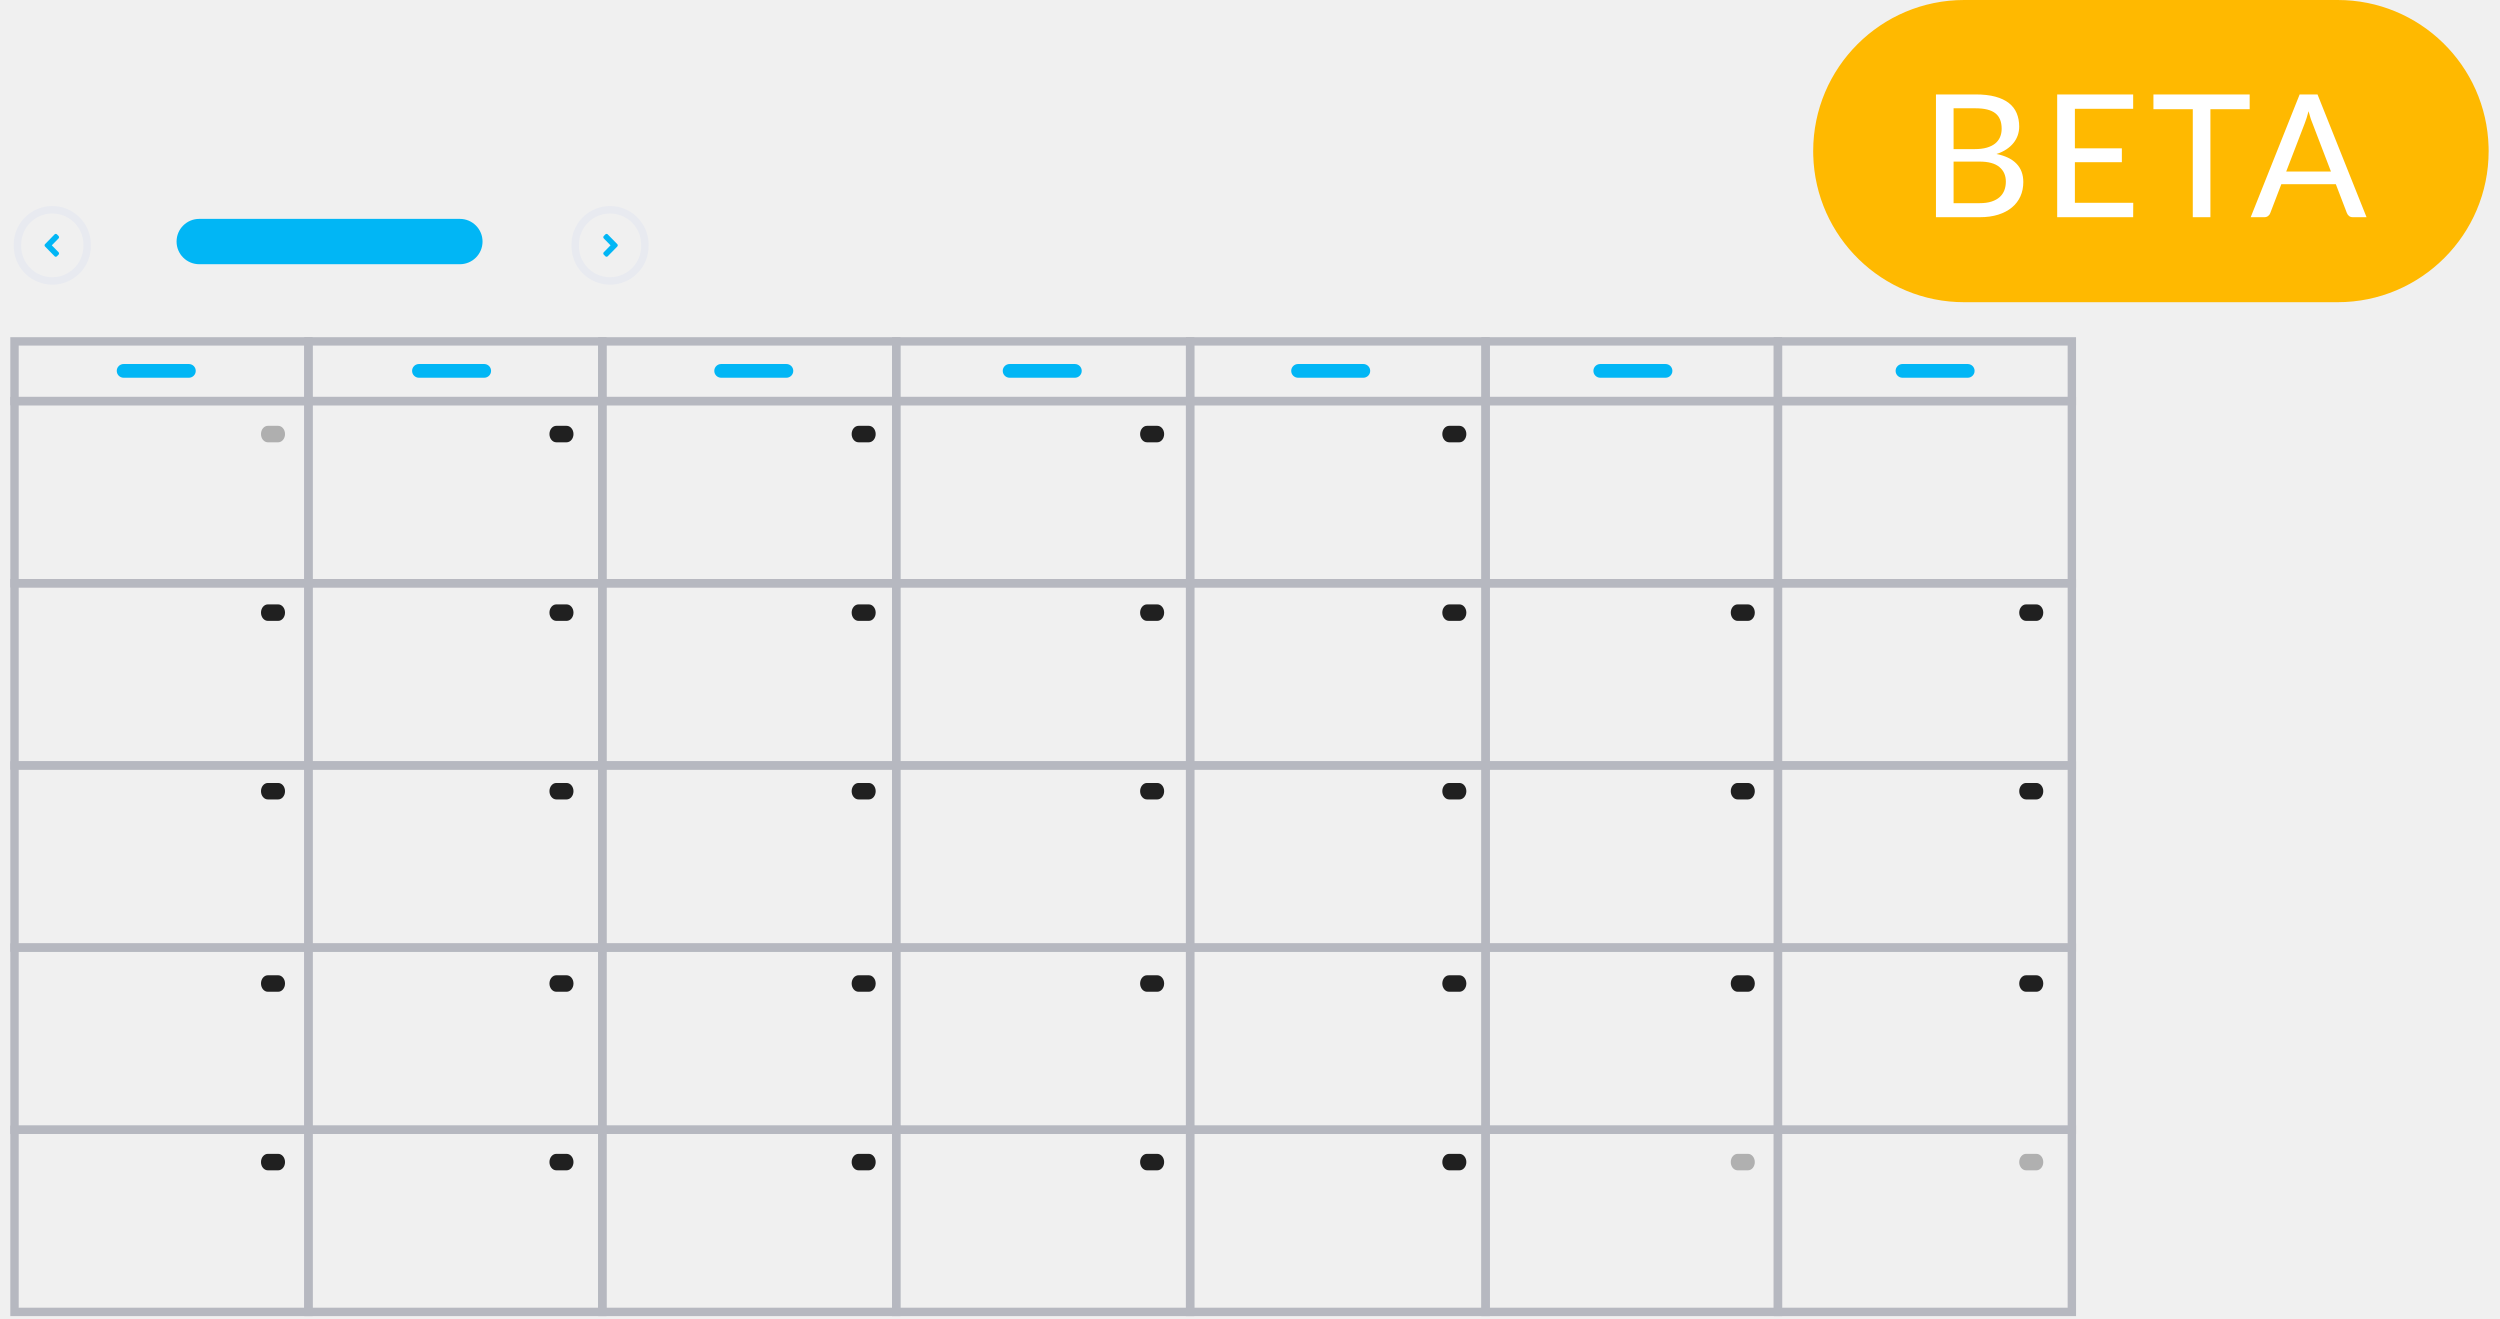
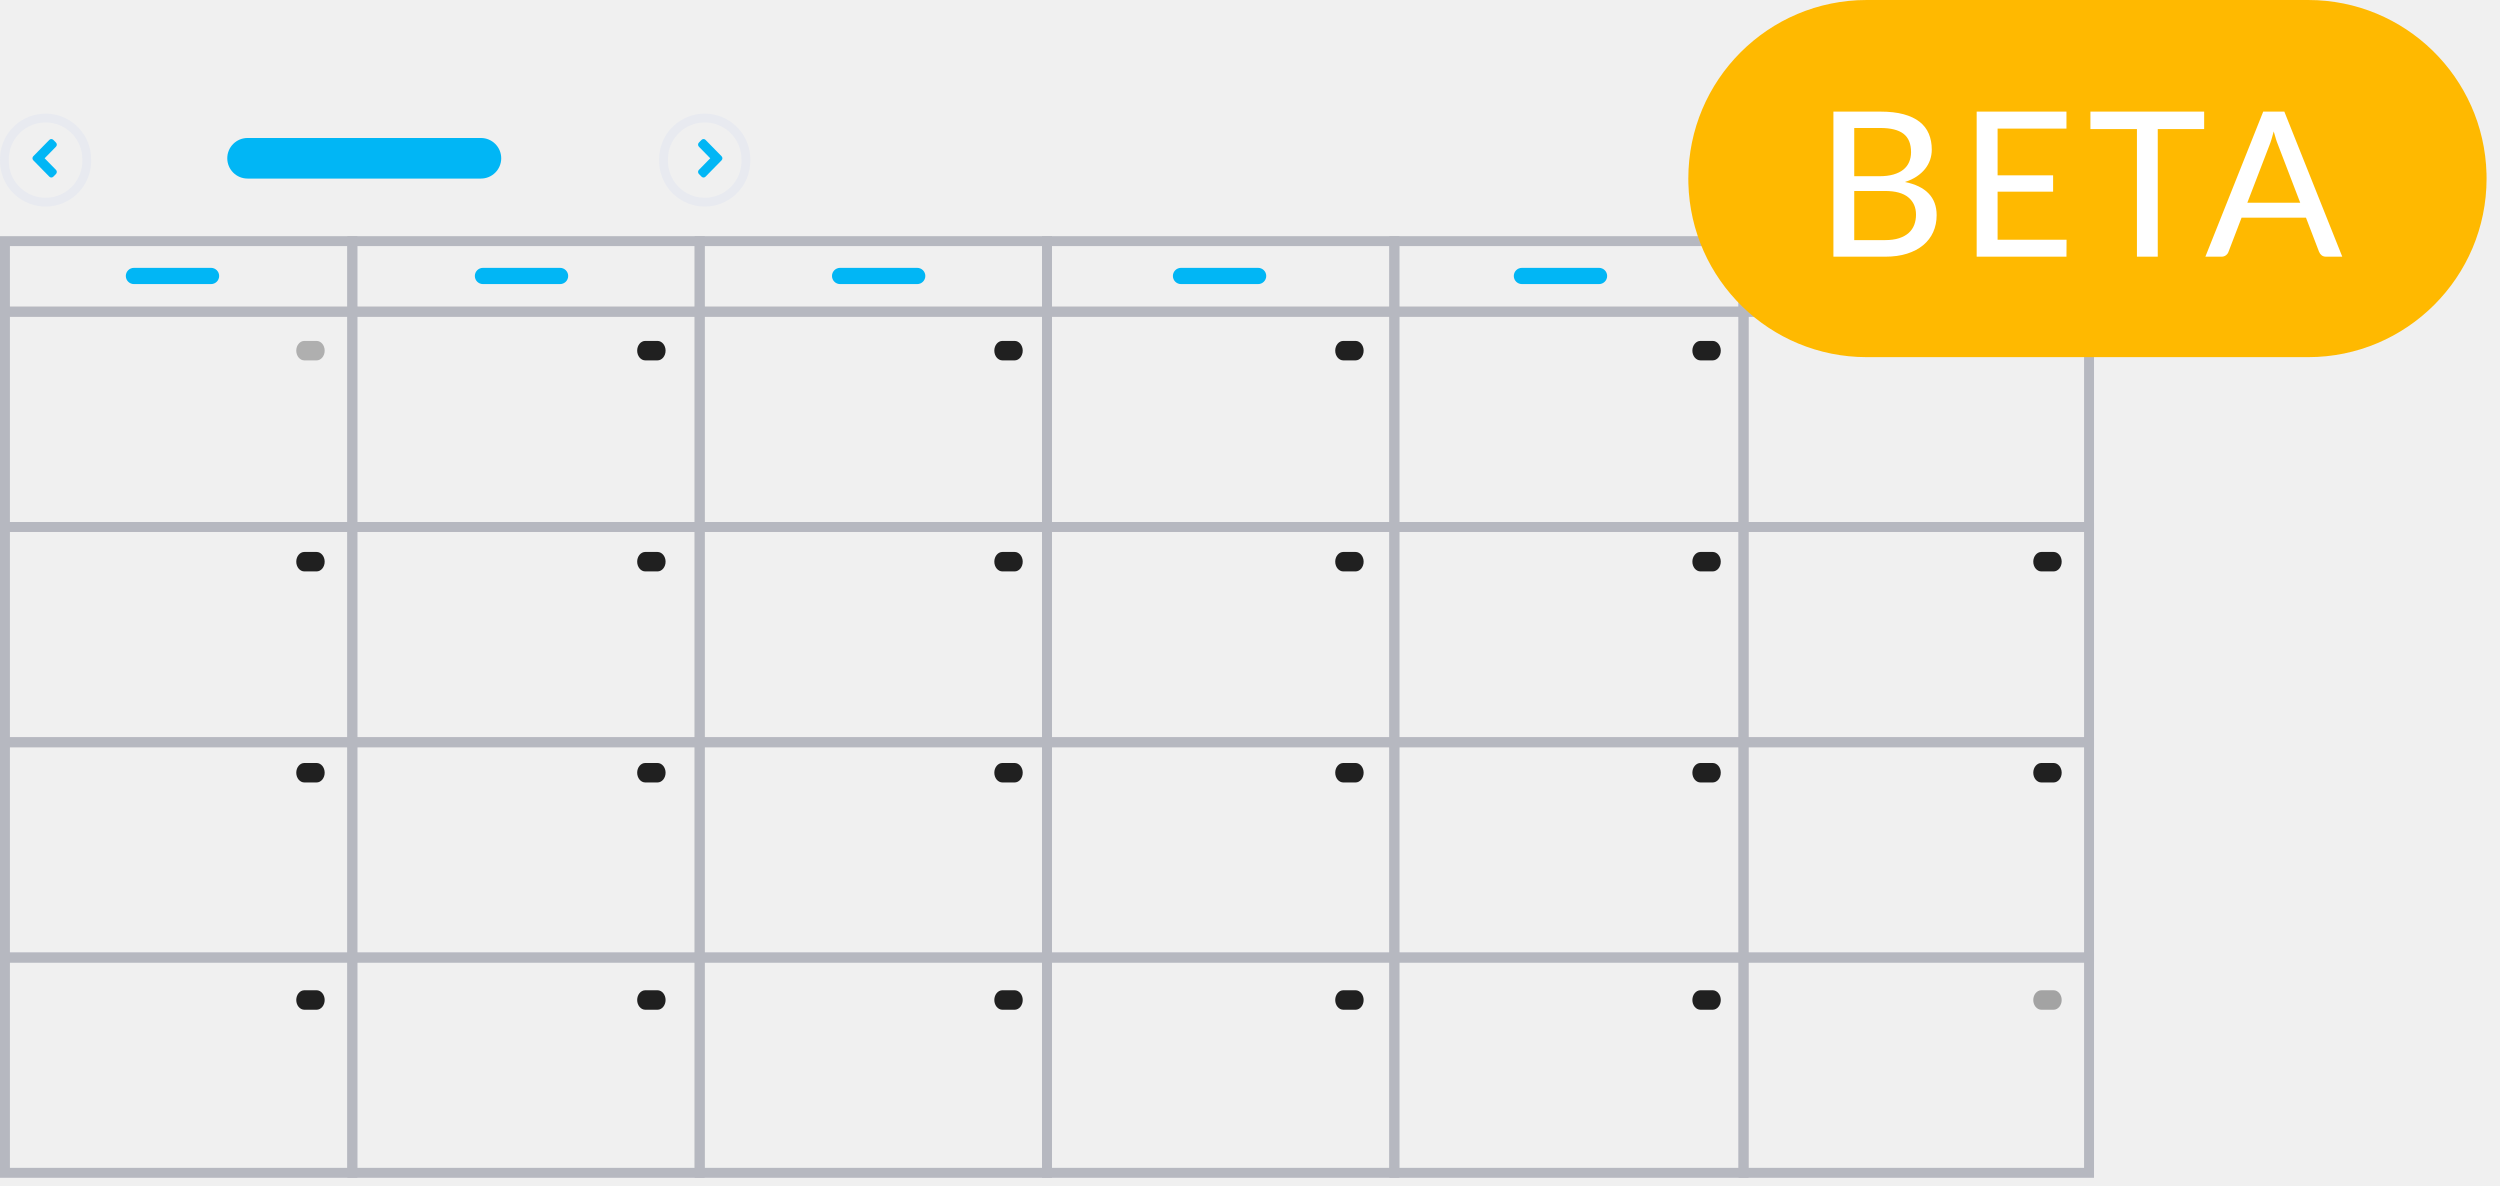
- <svg xmlns="http://www.w3.org/2000/svg" width="182px" height="96px" viewBox="0 0 182 96" version="1.1">
+ <svg xmlns="http://www.w3.org/2000/svg" width="154px" height="73px" viewBox="0 0 154 73" version="1.1">
  <g id="pages" stroke="none" stroke-width="1" fill="none" fill-rule="evenodd">
-     <g id="MonthlyCalendar" transform="translate(0.75, 0)" fill-rule="nonzero">
-       <g id="Group-180" transform="translate(0.25, 15)">
-         <path d="M13.504,4.235 C12.593,4.235 11.854,3.497 11.854,2.585 C11.854,1.674 12.593,0.935 13.504,0.935 L32.479,0.935 C33.39,0.935 34.129,1.674 34.129,2.585 C34.129,3.497 33.39,4.235 32.479,4.235 L13.504,4.235 Z" id="Line-12" fill="#01B6F5" />
+     <g id="MonthlyCalendar" fill-rule="nonzero">
+       <g id="Group-180" transform="translate(0, 7)">
+         <path d="M15.25,4 C14.56,4 14,3.44 14,2.75 C14,2.06 14.56,1.5 15.25,1.5 L29.625,1.5 C30.315,1.5 30.875,2.06 30.875,2.75 C30.875,3.44 30.315,4 29.625,4 L15.25,4 Z" id="Line-12" fill="#01B6F5" />
        <path d="M43.356,0.001 L43.411,6.82121026e-13 C44.887,6.82121026e-13 46.097,1.141 46.209,2.588 L46.218,2.807 L46.218,2.917 C46.218,4.37 45.113,5.568 43.692,5.71 L43.465,5.724 L43.411,5.724 C41.934,5.724 40.724,4.584 40.612,3.136 L40.603,2.917 L40.603,2.807 C40.603,1.354 41.708,0.156 43.129,0.014 L43.356,0.001 Z M43.675,0.557 L43.411,0.541 L43.365,0.543 C42.222,0.565 41.288,1.433 41.16,2.545 L41.146,2.807 L41.146,2.917 C41.146,4.077 42.019,5.036 43.145,5.167 L43.407,5.182 L43.456,5.182 C44.599,5.159 45.533,4.291 45.661,3.18 L45.675,2.97 L45.675,2.807 C45.675,1.647 44.802,0.688 43.675,0.557 Z" id="button" fill="#E8EAF0" />
-         <path d="M43.358,3.35 L42.65,2.656 C42.601,2.609 42.601,2.531 42.65,2.484 L42.768,2.368 C42.817,2.32 42.896,2.32 42.944,2.368 L43.446,2.86 L43.948,2.368 C43.997,2.32 44.076,2.32 44.125,2.368 L44.242,2.484 C44.291,2.532 44.291,2.609 44.242,2.656 L43.534,3.35 C43.486,3.398 43.407,3.398 43.358,3.35 L43.358,3.35 Z" id="Shape-Copy" fill="#01B6F5" transform="translate(43.44622, 2.859227) rotate(-90) translate(-43.44622, -2.859227) " />
+         <path d="M43.625,3.449 L42.617,2.461 C42.547,2.393 42.547,2.283 42.617,2.215 L42.784,2.051 C42.854,1.983 42.966,1.983 43.035,2.051 L43.75,2.751 L44.465,2.051 C44.534,1.983 44.647,1.983 44.716,2.051 L44.883,2.215 C44.953,2.284 44.953,2.394 44.883,2.461 L43.875,3.449 C43.807,3.517 43.694,3.517 43.625,3.449 L43.625,3.449 Z" id="Shape-Copy" fill="#01B6F5" transform="translate(43.75, 2.75) rotate(-90) translate(-43.75, -2.75) " />
        <path d="M2.752,0.001 L2.807,6.82121026e-13 C4.283,6.82121026e-13 5.494,1.141 5.606,2.588 L5.614,2.807 L5.614,2.917 C5.614,4.37 4.51,5.568 3.089,5.71 L2.862,5.724 L2.807,5.724 C1.331,5.724 0.12,4.584 0.008,3.136 L8.52651283e-14,2.917 L8.52651283e-14,2.807 C8.52651283e-14,1.354 1.105,0.156 2.526,0.014 L2.752,0.001 Z M3.072,0.557 L2.809,0.541 L2.761,0.543 C1.619,0.565 0.685,1.433 0.557,2.545 L0.542,2.807 L0.542,2.917 C0.542,4.077 1.416,5.036 2.541,5.167 L2.804,5.182 L2.853,5.182 C3.995,5.159 4.93,4.291 5.057,3.18 L5.071,2.97 L5.072,2.807 C5.072,1.647 4.198,0.688 3.072,0.557 Z" id="button" fill="#E8EAF0" transform="translate(2.807077, 2.862091) scale(-1, 1) translate(-2.807077, -2.862091) " />
-         <path d="M2.683,3.35 L1.975,2.656 C1.926,2.609 1.926,2.531 1.975,2.484 L2.093,2.368 C2.142,2.32 2.221,2.32 2.269,2.368 L2.771,2.86 L3.273,2.368 C3.322,2.32 3.401,2.32 3.45,2.368 L3.568,2.484 C3.617,2.532 3.617,2.609 3.568,2.656 L2.859,3.35 C2.811,3.398 2.732,3.398 2.683,3.35 L2.683,3.35 Z" id="Shape-Copy" fill="#01B6F5" transform="translate(2.771374, 2.859227) scale(-1, 1) rotate(-90) translate(-2.771374, -2.859227) " />
+         <path d="M2.625,3.449 L1.617,2.461 C1.547,2.393 1.547,2.283 1.617,2.215 L1.784,2.051 C1.854,1.983 1.966,1.983 2.035,2.051 L2.75,2.751 L3.465,2.051 C3.534,1.983 3.647,1.983 3.716,2.051 L3.883,2.215 C3.953,2.284 3.953,2.394 3.883,2.461 L2.875,3.449 C2.807,3.517 2.694,3.517 2.625,3.449 L2.625,3.449 Z" id="Shape-Copy" fill="#01B6F5" transform="translate(2.75, 2.75) scale(-1, 1) rotate(-90) translate(-2.75, -2.75) " />
      </g>
-       <path d="M8.25,27.5 C7.974,27.5 7.75,27.276 7.75,27 C7.75,26.724 7.974,26.5 8.25,26.5 L13,26.5 C13.276,26.5 13.5,26.724 13.5,27 C13.5,27.276 13.276,27.5 13,27.5 L8.25,27.5 Z" id="Line-12" fill="#01B6F5" />
-       <path d="M18.75,32.2 C18.474,32.2 18.25,31.931 18.25,31.6 C18.25,31.269 18.474,31 18.75,31 L19.5,31 C19.776,31 20,31.269 20,31.6 C20,31.931 19.776,32.2 19.5,32.2 L18.75,32.2 Z" id="Path" fill-opacity="0.31" fill="#202020" />
-       <path d="M39.75,32.2 C39.474,32.2 39.25,31.931 39.25,31.6 C39.25,31.269 39.474,31 39.75,31 L40.5,31 C40.776,31 41,31.269 41,31.6 C41,31.931 40.776,32.2 40.5,32.2 L39.75,32.2 Z" id="Path-Copy-20" fill="#202020" />
-       <path d="M61.75,32.2 C61.474,32.2 61.25,31.931 61.25,31.6 C61.25,31.269 61.474,31 61.75,31 L62.5,31 C62.776,31 63,31.269 63,31.6 C63,31.931 62.776,32.2 62.5,32.2 L61.75,32.2 Z" id="Path-Copy-21" fill="#202020" />
-       <path d="M82.75,32.2 C82.474,32.2 82.25,31.931 82.25,31.6 C82.25,31.269 82.474,31 82.75,31 L83.5,31 C83.776,31 84,31.269 84,31.6 C84,31.931 83.776,32.2 83.5,32.2 L82.75,32.2 Z" id="Path-Copy-22" fill="#202020" />
-       <path d="M104.75,32.2 C104.474,32.2 104.25,31.931 104.25,31.6 C104.25,31.269 104.474,31 104.75,31 L105.5,31 C105.776,31 106,31.269 106,31.6 C106,31.931 105.776,32.2 105.5,32.2 L104.75,32.2 Z" id="Path-Copy-23" fill="#202020" />
-       <path d="M18.75,45.2 C18.474,45.2 18.25,44.931 18.25,44.6 C18.25,44.269 18.474,44 18.75,44 L19.5,44 C19.776,44 20,44.269 20,44.6 C20,44.931 19.776,45.2 19.5,45.2 L18.75,45.2 Z" id="Path" fill="#202020" />
-       <path d="M39.75,45.2 C39.474,45.2 39.25,44.931 39.25,44.6 C39.25,44.269 39.474,44 39.75,44 L40.5,44 C40.776,44 41,44.269 41,44.6 C41,44.931 40.776,45.2 40.5,45.2 L39.75,45.2 Z" id="Path-Copy-20" fill="#202020" />
-       <path d="M61.75,45.2 C61.474,45.2 61.25,44.931 61.25,44.6 C61.25,44.269 61.474,44 61.75,44 L62.5,44 C62.776,44 63,44.269 63,44.6 C63,44.931 62.776,45.2 62.5,45.2 L61.75,45.2 Z" id="Path-Copy-21" fill="#202020" />
-       <path d="M82.75,45.2 C82.474,45.2 82.25,44.931 82.25,44.6 C82.25,44.269 82.474,44 82.75,44 L83.5,44 C83.776,44 84,44.269 84,44.6 C84,44.931 83.776,45.2 83.5,45.2 L82.75,45.2 Z" id="Path-Copy-22" fill="#202020" />
-       <path d="M104.75,45.2 C104.474,45.2 104.25,44.931 104.25,44.6 C104.25,44.269 104.474,44 104.75,44 L105.5,44 C105.776,44 106,44.269 106,44.6 C106,44.931 105.776,45.2 105.5,45.2 L104.75,45.2 Z" id="Path-Copy-23" fill="#202020" />
-       <g id="Group-183" transform="translate(125.25, 44)" fill="#202020">
+       <path d="M8.25,17.5 C7.974,17.5 7.75,17.276 7.75,17 C7.75,16.724 7.974,16.5 8.25,16.5 L13,16.5 C13.276,16.5 13.5,16.724 13.5,17 C13.5,17.276 13.276,17.5 13,17.5 L8.25,17.5 Z" id="Line-12" fill="#01B6F5" />
+       <path d="M18.75,22.2 C18.474,22.2 18.25,21.931 18.25,21.6 C18.25,21.269 18.474,21 18.75,21 L19.5,21 C19.776,21 20,21.269 20,21.6 C20,21.931 19.776,22.2 19.5,22.2 L18.75,22.2 Z" id="Path" fill-opacity="0.31" fill="#202020" />
+       <path d="M39.75,22.2 C39.474,22.2 39.25,21.931 39.25,21.6 C39.25,21.269 39.474,21 39.75,21 L40.5,21 C40.776,21 41,21.269 41,21.6 C41,21.931 40.776,22.2 40.5,22.2 L39.75,22.2 Z" id="Path-Copy-20" fill="#202020" />
+       <path d="M61.75,22.2 C61.474,22.2 61.25,21.931 61.25,21.6 C61.25,21.269 61.474,21 61.75,21 L62.5,21 C62.776,21 63,21.269 63,21.6 C63,21.931 62.776,22.2 62.5,22.2 L61.75,22.2 Z" id="Path-Copy-21" fill="#202020" />
+       <path d="M82.75,22.2 C82.474,22.2 82.25,21.931 82.25,21.6 C82.25,21.269 82.474,21 82.75,21 L83.5,21 C83.776,21 84,21.269 84,21.6 C84,21.931 83.776,22.2 83.5,22.2 L82.75,22.2 Z" id="Path-Copy-22" fill="#202020" />
+       <path d="M104.75,22.2 C104.474,22.2 104.25,21.931 104.25,21.6 C104.25,21.269 104.474,21 104.75,21 L105.5,21 C105.776,21 106,21.269 106,21.6 C106,21.931 105.776,22.2 105.5,22.2 L104.75,22.2 Z" id="Path-Copy-23" fill="#202020" />
+       <path d="M18.75,35.2 C18.474,35.2 18.25,34.931 18.25,34.6 C18.25,34.269 18.474,34 18.75,34 L19.5,34 C19.776,34 20,34.269 20,34.6 C20,34.931 19.776,35.2 19.5,35.2 L18.75,35.2 Z" id="Path" fill="#202020" />
+       <path d="M39.75,35.2 C39.474,35.2 39.25,34.931 39.25,34.6 C39.25,34.269 39.474,34 39.75,34 L40.5,34 C40.776,34 41,34.269 41,34.6 C41,34.931 40.776,35.2 40.5,35.2 L39.75,35.2 Z" id="Path-Copy-20" fill="#202020" />
+       <path d="M61.75,35.2 C61.474,35.2 61.25,34.931 61.25,34.6 C61.25,34.269 61.474,34 61.75,34 L62.5,34 C62.776,34 63,34.269 63,34.6 C63,34.931 62.776,35.2 62.5,35.2 L61.75,35.2 Z" id="Path-Copy-21" fill="#202020" />
+       <path d="M82.75,35.2 C82.474,35.2 82.25,34.931 82.25,34.6 C82.25,34.269 82.474,34 82.75,34 L83.5,34 C83.776,34 84,34.269 84,34.6 C84,34.931 83.776,35.2 83.5,35.2 L82.75,35.2 Z" id="Path-Copy-22" fill="#202020" />
+       <path d="M104.75,35.2 C104.474,35.2 104.25,34.931 104.25,34.6 C104.25,34.269 104.474,34 104.75,34 L105.5,34 C105.776,34 106,34.269 106,34.6 C106,34.931 105.776,35.2 105.5,35.2 L104.75,35.2 Z" id="Path-Copy-23" fill="#202020" />
+       <g id="Group-183" transform="translate(125.25, 34)" fill="#202020">
        <path d="M0.5,1.2 C0.224,1.2 7.10542736e-15,0.931 7.10542736e-15,0.6 C7.10542736e-15,0.269 0.224,-5.45674617e-13 0.5,-5.45674617e-13 L1.25,-5.45674617e-13 C1.526,-5.45674617e-13 1.75,0.269 1.75,0.6 C1.75,0.931 1.526,1.2 1.25,1.2 L0.5,1.2 Z" id="Path-Copy-24" />
-         <path d="M21.5,1.2 C21.224,1.2 21,0.931 21,0.6 C21,0.269 21.224,-5.45674617e-13 21.5,-5.45674617e-13 L22.25,-5.45674617e-13 C22.526,-5.45674617e-13 22.75,0.269 22.75,0.6 C22.75,0.931 22.526,1.2 22.25,1.2 L21.5,1.2 Z" id="Path-Copy-25" />
      </g>
-       <g id="Group-183-Copy" transform="translate(125.25, 57)" fill="#202020">
+       <g id="Group-183-Copy" transform="translate(125.25, 47)" fill="#202020">
        <path d="M0.5,1.2 C0.224,1.2 7.10542736e-15,0.931 7.10542736e-15,0.6 C7.10542736e-15,0.269 0.224,-5.45674617e-13 0.5,-5.45674617e-13 L1.25,-5.45674617e-13 C1.526,-5.45674617e-13 1.75,0.269 1.75,0.6 C1.75,0.931 1.526,1.2 1.25,1.2 L0.5,1.2 Z" id="Path-Copy-24" />
-         <path d="M21.5,1.2 C21.224,1.2 21,0.931 21,0.6 C21,0.269 21.224,-5.45674617e-13 21.5,-5.45674617e-13 L22.25,-5.45674617e-13 C22.526,-5.45674617e-13 22.75,0.269 22.75,0.6 C22.75,0.931 22.526,1.2 22.25,1.2 L21.5,1.2 Z" id="Path-Copy-25" />
      </g>
-       <g id="Group-183-Copy-2" transform="translate(125.25, 71)" fill="#202020">
-         <path d="M0.5,1.2 C0.224,1.2 7.10542736e-15,0.931 7.10542736e-15,0.6 C7.10542736e-15,0.269 0.224,-5.45674617e-13 0.5,-5.45674617e-13 L1.25,-5.45674617e-13 C1.526,-5.45674617e-13 1.75,0.269 1.75,0.6 C1.75,0.931 1.526,1.2 1.25,1.2 L0.5,1.2 Z" id="Path-Copy-24" />
-         <path d="M21.5,1.2 C21.224,1.2 21,0.931 21,0.6 C21,0.269 21.224,-5.45674617e-13 21.5,-5.45674617e-13 L22.25,-5.45674617e-13 C22.526,-5.45674617e-13 22.75,0.269 22.75,0.6 C22.75,0.931 22.526,1.2 22.25,1.2 L21.5,1.2 Z" id="Path-Copy-25" />
-       </g>
-       <path d="M125.75,85.2 C125.474,85.2 125.25,84.931 125.25,84.6 C125.25,84.269 125.474,84 125.75,84 L126.5,84 C126.776,84 127,84.269 127,84.6 C127,84.931 126.776,85.2 126.5,85.2 L125.75,85.2 Z" id="Path-Copy-24" fill-opacity="0.312" fill="#202020" />
-       <path d="M146.75,85.2 C146.474,85.2 146.25,84.931 146.25,84.6 C146.25,84.269 146.474,84 146.75,84 L147.5,84 C147.776,84 148,84.269 148,84.6 C148,84.931 147.776,85.2 147.5,85.2 L146.75,85.2 Z" id="Path-Copy-25" fill-opacity="0.312" fill="#202020" />
-       <g id="Group-181-Copy-2" transform="translate(18.25, 57)" fill="#202020">
+       <path d="M125.75,62.2 C125.474,62.2 125.25,61.931 125.25,61.6 C125.25,61.269 125.474,61 125.75,61 L126.5,61 C126.776,61 127,61.269 127,61.6 C127,61.931 126.776,62.2 126.5,62.2 L125.75,62.2 Z" id="Path-Copy-24" fill="#202020" opacity="0.374" />
+       <g id="Group-181-Copy-2" transform="translate(18.25, 47)" fill="#202020">
        <path d="M0.5,1.2 C0.224,1.2 4.88498131e-15,0.931 4.88498131e-15,0.6 C4.88498131e-15,0.269 0.224,0 0.5,0 L1.25,0 C1.526,0 1.75,0.269 1.75,0.6 C1.75,0.931 1.526,1.2 1.25,1.2 L0.5,1.2 Z" id="Path" />
        <path d="M21.5,1.2 C21.224,1.2 21,0.931 21,0.6 C21,0.269 21.224,0 21.5,0 L22.25,0 C22.526,0 22.75,0.269 22.75,0.6 C22.75,0.931 22.526,1.2 22.25,1.2 L21.5,1.2 Z" id="Path-Copy-20" />
        <path d="M43.5,1.2 C43.224,1.2 43,0.931 43,0.6 C43,0.269 43.224,0 43.5,0 L44.25,0 C44.526,0 44.75,0.269 44.75,0.6 C44.75,0.931 44.526,1.2 44.25,1.2 L43.5,1.2 Z" id="Path-Copy-21" />
        <path d="M64.5,1.2 C64.224,1.2 64,0.931 64,0.6 C64,0.269 64.224,0 64.5,0 L65.25,0 C65.526,0 65.75,0.269 65.75,0.6 C65.75,0.931 65.526,1.2 65.25,1.2 L64.5,1.2 Z" id="Path-Copy-22" />
        <path d="M86.5,1.2 C86.224,1.2 86,0.931 86,0.6 C86,0.269 86.224,0 86.5,0 L87.25,0 C87.526,0 87.75,0.269 87.75,0.6 C87.75,0.931 87.526,1.2 87.25,1.2 L86.5,1.2 Z" id="Path-Copy-23" />
      </g>
-       <g id="Group-181-Copy-3" transform="translate(18.25, 71)" fill="#202020">
+       <g id="Group-181-Copy-3" transform="translate(18.25, 61)" fill="#202020">
        <path d="M0.5,1.2 C0.224,1.2 4.88498131e-15,0.931 4.88498131e-15,0.6 C4.88498131e-15,0.269 0.224,0 0.5,0 L1.25,0 C1.526,0 1.75,0.269 1.75,0.6 C1.75,0.931 1.526,1.2 1.25,1.2 L0.5,1.2 Z" id="Path" />
        <path d="M21.5,1.2 C21.224,1.2 21,0.931 21,0.6 C21,0.269 21.224,0 21.5,0 L22.25,0 C22.526,0 22.75,0.269 22.75,0.6 C22.75,0.931 22.526,1.2 22.25,1.2 L21.5,1.2 Z" id="Path-Copy-20" />
        <path d="M43.5,1.2 C43.224,1.2 43,0.931 43,0.6 C43,0.269 43.224,0 43.5,0 L44.25,0 C44.526,0 44.75,0.269 44.75,0.6 C44.75,0.931 44.526,1.2 44.25,1.2 L43.5,1.2 Z" id="Path-Copy-21" />
        <path d="M64.5,1.2 C64.224,1.2 64,0.931 64,0.6 C64,0.269 64.224,0 64.5,0 L65.25,0 C65.526,0 65.75,0.269 65.75,0.6 C65.75,0.931 65.526,1.2 65.25,1.2 L64.5,1.2 Z" id="Path-Copy-22" />
        <path d="M86.5,1.2 C86.224,1.2 86,0.931 86,0.6 C86,0.269 86.224,0 86.5,0 L87.25,0 C87.526,0 87.75,0.269 87.75,0.6 C87.75,0.931 87.526,1.2 87.25,1.2 L86.5,1.2 Z" id="Path-Copy-23" />
      </g>
-       <g id="Group-181-Copy-4" transform="translate(18.25, 84)" fill="#202020">
-         <path d="M0.5,1.2 C0.224,1.2 4.88498131e-15,0.931 4.88498131e-15,0.6 C4.88498131e-15,0.269 0.224,0 0.5,0 L1.25,0 C1.526,0 1.75,0.269 1.75,0.6 C1.75,0.931 1.526,1.2 1.25,1.2 L0.5,1.2 Z" id="Path" />
-         <path d="M21.5,1.2 C21.224,1.2 21,0.931 21,0.6 C21,0.269 21.224,0 21.5,0 L22.25,0 C22.526,0 22.75,0.269 22.75,0.6 C22.75,0.931 22.526,1.2 22.25,1.2 L21.5,1.2 Z" id="Path-Copy-20" />
-         <path d="M43.5,1.2 C43.224,1.2 43,0.931 43,0.6 C43,0.269 43.224,0 43.5,0 L44.25,0 C44.526,0 44.75,0.269 44.75,0.6 C44.75,0.931 44.526,1.2 44.25,1.2 L43.5,1.2 Z" id="Path-Copy-21" />
-         <path d="M64.5,1.2 C64.224,1.2 64,0.931 64,0.6 C64,0.269 64.224,0 64.5,0 L65.25,0 C65.526,0 65.75,0.269 65.75,0.6 C65.75,0.931 65.526,1.2 65.25,1.2 L64.5,1.2 Z" id="Path-Copy-22" />
-         <path d="M86.5,1.2 C86.224,1.2 86,0.931 86,0.6 C86,0.269 86.224,0 86.5,0 L87.25,0 C87.526,0 87.75,0.269 87.75,0.6 C87.75,0.931 87.526,1.2 87.25,1.2 L86.5,1.2 Z" id="Path-Copy-23" />
-       </g>
-       <path d="M29.75,27.5 C29.474,27.5 29.25,27.276 29.25,27 C29.25,26.724 29.474,26.5 29.75,26.5 L34.5,26.5 C34.776,26.5 35,26.724 35,27 C35,27.276 34.776,27.5 34.5,27.5 L29.75,27.5 Z" id="Line-12-Copy-6" fill="#01B6F5" />
-       <path d="M51.75,27.5 C51.474,27.5 51.25,27.276 51.25,27 C51.25,26.724 51.474,26.5 51.75,26.5 L56.5,26.5 C56.776,26.5 57,26.724 57,27 C57,27.276 56.776,27.5 56.5,27.5 L51.75,27.5 Z" id="Line-12-Copy-7" fill="#01B6F5" />
-       <path d="M72.75,27.5 C72.474,27.5 72.25,27.276 72.25,27 C72.25,26.724 72.474,26.5 72.75,26.5 L77.5,26.5 C77.776,26.5 78,26.724 78,27 C78,27.276 77.776,27.5 77.5,27.5 L72.75,27.5 Z" id="Line-12-Copy-8" fill="#01B6F5" />
-       <path d="M93.75,27.5 C93.474,27.5 93.25,27.276 93.25,27 C93.25,26.724 93.474,26.5 93.75,26.5 L98.5,26.5 C98.776,26.5 99,26.724 99,27 C99,27.276 98.776,27.5 98.5,27.5 L93.75,27.5 Z" id="Line-12-Copy-9" fill="#01B6F5" />
-       <path d="M115.75,27.5 C115.474,27.5 115.25,27.276 115.25,27 C115.25,26.724 115.474,26.5 115.75,26.5 L120.5,26.5 C120.776,26.5 121,26.724 121,27 C121,27.276 120.776,27.5 120.5,27.5 L115.75,27.5 Z" id="Line-12-Copy-10" fill="#01B6F5" />
-       <path d="M137.75,27.5 C137.474,27.5 137.25,27.276 137.25,27 C137.25,26.724 137.474,26.5 137.75,26.5 L142.5,26.5 C142.776,26.5 143,26.724 143,27 C143,27.276 142.776,27.5 142.5,27.5 L137.75,27.5 Z" id="Line-12-Copy-11" fill="#01B6F5" />
-       <path d="M22.01,24.548 L22.01,29.506 L0,29.506 L0,24.548 L22.01,24.548 Z M21.399,25.159 L0.611,25.159 L0.611,28.894 L21.399,28.894 L21.399,25.159 Z" id="Rectangle" fill="#B6B8C0" />
-       <path d="M43.407,24.548 L43.407,29.506 L21.396,29.506 L21.396,24.548 L43.407,24.548 Z M42.795,25.159 L22.007,25.159 L22.007,28.894 L42.795,28.894 L42.795,25.159 Z" id="Rectangle-Copy" fill="#B6B8C0" />
-       <path d="M64.803,24.548 L64.803,29.506 L42.792,29.506 L42.792,24.548 L64.803,24.548 Z M64.191,25.159 L43.403,25.159 L43.403,28.894 L64.191,28.894 L64.191,25.159 Z" id="Rectangle-Copy-2" fill="#B6B8C0" />
-       <path d="M86.199,24.548 L86.199,29.506 L64.188,29.506 L64.188,24.548 L86.199,24.548 Z M85.587,25.159 L64.799,25.159 L64.799,28.894 L85.587,28.894 L85.587,25.159 Z" id="Rectangle-Copy-3" fill="#B6B8C0" />
-       <path d="M107.709,24.548 L107.709,29.506 L85.584,29.506 L85.584,24.548 L107.709,24.548 Z M107.097,25.159 L86.195,25.159 L86.195,28.894 L107.097,28.894 L107.097,25.159 Z" id="Rectangle-Copy-4" fill="#B6B8C0" />
-       <path d="M128.991,24.548 L128.991,29.506 L107.095,29.506 L107.095,24.548 L128.991,24.548 Z M128.379,25.159 L107.705,25.159 L107.705,28.894 L128.379,28.894 L128.379,25.159 Z" id="Rectangle-Copy-5" fill="#B6B8C0" />
-       <path d="M150.387,24.548 L150.387,29.506 L128.376,29.506 L128.376,24.548 L150.387,24.548 Z M149.775,25.159 L128.987,25.159 L128.987,28.894 L149.775,28.894 L149.775,25.159 Z" id="Rectangle-Copy-5" fill="#B6B8C0" />
-       <path d="M22.01,28.894 L22.01,42.767 L0,42.767 L0,28.894 L22.01,28.894 Z M21.399,29.505 L0.611,29.505 L0.611,42.155 L21.399,42.155 L21.399,29.505 Z" id="Rectangle" fill="#B6B8C0" />
-       <path d="M43.407,28.894 L43.407,42.767 L21.396,42.767 L21.396,28.894 L43.407,28.894 Z M42.795,29.505 L22.007,29.505 L22.007,42.155 L42.795,42.155 L42.795,29.505 Z" id="Rectangle-Copy" fill="#B6B8C0" />
-       <path d="M64.803,28.894 L64.803,42.767 L42.792,42.767 L42.792,28.894 L64.803,28.894 Z M64.191,29.505 L43.403,29.505 L43.403,42.155 L64.191,42.155 L64.191,29.505 Z" id="Rectangle-Copy-2" fill="#B6B8C0" />
-       <path d="M86.199,28.894 L86.199,42.767 L64.188,42.767 L64.188,28.894 L86.199,28.894 Z M85.587,29.505 L64.799,29.505 L64.799,42.155 L85.587,42.155 L85.587,29.505 Z" id="Rectangle-Copy-3" fill="#B6B8C0" />
-       <path d="M107.709,28.894 L107.709,42.767 L85.584,42.767 L85.584,28.894 L107.709,28.894 Z M107.097,29.505 L86.195,29.505 L86.195,42.155 L107.097,42.155 L107.097,29.505 Z" id="Rectangle-Copy-4" fill="#B6B8C0" />
-       <path d="M128.991,28.894 L128.991,42.767 L107.095,42.767 L107.095,28.894 L128.991,28.894 Z M128.379,29.505 L107.705,29.505 L107.705,42.155 L128.379,42.155 L128.379,29.505 Z" id="Rectangle-Copy-5" fill="#B6B8C0" />
-       <path d="M150.387,28.894 L150.387,42.767 L128.376,42.767 L128.376,28.894 L150.387,28.894 Z M149.775,29.505 L128.987,29.505 L128.987,42.155 L149.775,42.155 L149.775,29.505 Z" id="Rectangle-Copy-5" fill="#B6B8C0" />
-       <path d="M22.01,42.156 L22.01,56.029 L0,56.029 L0,42.156 L22.01,42.156 Z M21.399,42.767 L0.611,42.767 L0.611,55.417 L21.399,55.417 L21.399,42.767 Z" id="Rectangle" fill="#B6B8C0" />
-       <path d="M43.407,42.156 L43.407,56.029 L21.396,56.029 L21.396,42.156 L43.407,42.156 Z M42.795,42.767 L22.007,42.767 L22.007,55.417 L42.795,55.417 L42.795,42.767 Z" id="Rectangle-Copy" fill="#B6B8C0" />
-       <path d="M64.803,42.156 L64.803,56.029 L42.792,56.029 L42.792,42.156 L64.803,42.156 Z M64.191,42.767 L43.403,42.767 L43.403,55.417 L64.191,55.417 L64.191,42.767 Z" id="Rectangle-Copy-2" fill="#B6B8C0" />
-       <path d="M86.199,42.156 L86.199,56.029 L64.188,56.029 L64.188,42.156 L86.199,42.156 Z M85.587,42.767 L64.799,42.767 L64.799,55.417 L85.587,55.417 L85.587,42.767 Z" id="Rectangle-Copy-3" fill="#B6B8C0" />
-       <path d="M107.709,42.156 L107.709,56.029 L85.584,56.029 L85.584,42.156 L107.709,42.156 Z M107.097,42.767 L86.195,42.767 L86.195,55.417 L107.097,55.417 L107.097,42.767 Z" id="Rectangle-Copy-4" fill="#B6B8C0" />
-       <path d="M128.991,42.156 L128.991,56.029 L107.095,56.029 L107.095,42.156 L128.991,42.156 Z M128.379,42.767 L107.705,42.767 L107.705,55.417 L128.379,55.417 L128.379,42.767 Z" id="Rectangle-Copy-5" fill="#B6B8C0" />
-       <path d="M150.387,42.156 L150.387,56.029 L128.376,56.029 L128.376,42.156 L150.387,42.156 Z M149.775,42.767 L128.987,42.767 L128.987,55.417 L149.775,55.417 L149.775,42.767 Z" id="Rectangle-Copy-5" fill="#B6B8C0" />
-       <path d="M22.01,55.417 L22.01,69.29 L0,69.29 L0,55.417 L22.01,55.417 Z M21.399,56.028 L0.611,56.028 L0.611,68.678 L21.399,68.678 L21.399,56.028 Z" id="Rectangle" fill="#B6B8C0" />
-       <path d="M43.407,55.417 L43.407,69.29 L21.396,69.29 L21.396,55.417 L43.407,55.417 Z M42.795,56.028 L22.007,56.028 L22.007,68.678 L42.795,68.678 L42.795,56.028 Z" id="Rectangle-Copy" fill="#B6B8C0" />
-       <path d="M64.803,55.417 L64.803,69.29 L42.792,69.29 L42.792,55.417 L64.803,55.417 Z M64.191,56.028 L43.403,56.028 L43.403,68.678 L64.191,68.678 L64.191,56.028 Z" id="Rectangle-Copy-2" fill="#B6B8C0" />
-       <path d="M86.199,55.417 L86.199,69.29 L64.188,69.29 L64.188,55.417 L86.199,55.417 Z M85.587,56.028 L64.799,56.028 L64.799,68.678 L85.587,68.678 L85.587,56.028 Z" id="Rectangle-Copy-3" fill="#B6B8C0" />
-       <path d="M107.709,55.417 L107.709,69.29 L85.584,69.29 L85.584,55.417 L107.709,55.417 Z M107.097,56.028 L86.195,56.028 L86.195,68.678 L107.097,68.678 L107.097,56.028 Z" id="Rectangle-Copy-4" fill="#B6B8C0" />
-       <path d="M128.991,55.417 L128.991,69.29 L107.095,69.29 L107.095,55.417 L128.991,55.417 Z M128.379,56.028 L107.705,56.028 L107.705,68.678 L128.379,68.678 L128.379,56.028 Z" id="Rectangle-Copy-5" fill="#B6B8C0" />
-       <path d="M150.387,55.417 L150.387,69.29 L128.376,69.29 L128.376,55.417 L150.387,55.417 Z M149.775,56.028 L128.987,56.028 L128.987,68.678 L149.775,68.678 L149.775,56.028 Z" id="Rectangle-Copy-5" fill="#B6B8C0" />
-       <path d="M22.01,68.679 L22.01,82.552 L0,82.552 L0,68.679 L22.01,68.679 Z M21.399,69.29 L0.611,69.29 L0.611,81.94 L21.399,81.94 L21.399,69.29 Z" id="Rectangle" fill="#B6B8C0" />
-       <path d="M43.407,68.679 L43.407,82.552 L21.396,82.552 L21.396,68.679 L43.407,68.679 Z M42.795,69.29 L22.007,69.29 L22.007,81.94 L42.795,81.94 L42.795,69.29 Z" id="Rectangle-Copy" fill="#B6B8C0" />
-       <path d="M64.803,68.679 L64.803,82.552 L42.792,82.552 L42.792,68.679 L64.803,68.679 Z M64.191,69.29 L43.403,69.29 L43.403,81.94 L64.191,81.94 L64.191,69.29 Z" id="Rectangle-Copy-2" fill="#B6B8C0" />
-       <path d="M86.199,68.679 L86.199,82.552 L64.188,82.552 L64.188,68.679 L86.199,68.679 Z M85.587,69.29 L64.799,69.29 L64.799,81.94 L85.587,81.94 L85.587,69.29 Z" id="Rectangle-Copy-3" fill="#B6B8C0" />
-       <path d="M107.709,68.679 L107.709,82.552 L85.584,82.552 L85.584,68.679 L107.709,68.679 Z M107.097,69.29 L86.195,69.29 L86.195,81.94 L107.097,81.94 L107.097,69.29 Z" id="Rectangle-Copy-4" fill="#B6B8C0" />
-       <path d="M128.991,68.679 L128.991,82.552 L107.095,82.552 L107.095,68.679 L128.991,68.679 Z M128.379,69.29 L107.705,69.29 L107.705,81.94 L128.379,81.94 L128.379,69.29 Z" id="Rectangle-Copy-5" fill="#B6B8C0" />
-       <path d="M150.387,68.679 L150.387,82.552 L128.376,82.552 L128.376,68.679 L150.387,68.679 Z M149.775,69.29 L128.987,69.29 L128.987,81.94 L149.775,81.94 L149.775,69.29 Z" id="Rectangle-Copy-5" fill="#B6B8C0" />
-       <path d="M22.01,81.94 L22.01,95.813 L0,95.813 L0,81.94 L22.01,81.94 Z M21.399,82.551 L0.611,82.551 L0.611,95.201 L21.399,95.201 L21.399,82.551 Z" id="Rectangle" fill="#B6B8C0" />
-       <path d="M43.407,81.94 L43.407,95.813 L21.396,95.813 L21.396,81.94 L43.407,81.94 Z M42.795,82.551 L22.007,82.551 L22.007,95.201 L42.795,95.201 L42.795,82.551 Z" id="Rectangle-Copy" fill="#B6B8C0" />
-       <path d="M64.803,81.94 L64.803,95.813 L42.792,95.813 L42.792,81.94 L64.803,81.94 Z M64.191,82.551 L43.403,82.551 L43.403,95.201 L64.191,95.201 L64.191,82.551 Z" id="Rectangle-Copy-2" fill="#B6B8C0" />
-       <path d="M86.199,81.94 L86.199,95.813 L64.188,95.813 L64.188,81.94 L86.199,81.94 Z M85.587,82.551 L64.799,82.551 L64.799,95.201 L85.587,95.201 L85.587,82.551 Z" id="Rectangle-Copy-3" fill="#B6B8C0" />
-       <path d="M107.709,81.94 L107.709,95.813 L85.584,95.813 L85.584,81.94 L107.709,81.94 Z M107.097,82.551 L86.195,82.551 L86.195,95.201 L107.097,95.201 L107.097,82.551 Z" id="Rectangle-Copy-4" fill="#B6B8C0" />
-       <path d="M128.991,81.94 L128.991,95.813 L107.095,95.813 L107.095,81.94 L128.991,81.94 Z M128.379,82.551 L107.705,82.551 L107.705,95.201 L128.379,95.201 L128.379,82.551 Z" id="Rectangle-Copy-5" fill="#B6B8C0" />
-       <path d="M150.387,81.94 L150.387,95.813 L128.376,95.813 L128.376,81.94 L150.387,81.94 Z M149.775,82.551 L128.987,82.551 L128.987,95.201 L149.775,95.201 L149.775,82.551 Z" id="Rectangle-Copy-5" fill="#B6B8C0" />
-       <g id="Group-5" transform="translate(131.25, 0)">
+       <path d="M29.75,17.5 C29.474,17.5 29.25,17.276 29.25,17 C29.25,16.724 29.474,16.5 29.75,16.5 L34.5,16.5 C34.776,16.5 35,16.724 35,17 C35,17.276 34.776,17.5 34.5,17.5 L29.75,17.5 Z" id="Line-12-Copy-6" fill="#01B6F5" />
+       <path d="M51.75,17.5 C51.474,17.5 51.25,17.276 51.25,17 C51.25,16.724 51.474,16.5 51.75,16.5 L56.5,16.5 C56.776,16.5 57,16.724 57,17 C57,17.276 56.776,17.5 56.5,17.5 L51.75,17.5 Z" id="Line-12-Copy-7" fill="#01B6F5" />
+       <path d="M72.75,17.5 C72.474,17.5 72.25,17.276 72.25,17 C72.25,16.724 72.474,16.5 72.75,16.5 L77.5,16.5 C77.776,16.5 78,16.724 78,17 C78,17.276 77.776,17.5 77.5,17.5 L72.75,17.5 Z" id="Line-12-Copy-8" fill="#01B6F5" />
+       <path d="M93.75,17.5 C93.474,17.5 93.25,17.276 93.25,17 C93.25,16.724 93.474,16.5 93.75,16.5 L98.5,16.5 C98.776,16.5 99,16.724 99,17 C99,17.276 98.776,17.5 98.5,17.5 L93.75,17.5 Z" id="Line-12-Copy-9" fill="#01B6F5" />
+       <path d="M115.75,17.5 C115.474,17.5 115.25,17.276 115.25,17 C115.25,16.724 115.474,16.5 115.75,16.5 L120.5,16.5 C120.776,16.5 121,16.724 121,17 C121,17.276 120.776,17.5 120.5,17.5 L115.75,17.5 Z" id="Line-12-Copy-10" fill="#01B6F5" />
+       <path d="M22.01,14.548 L22.01,19.506 L0,19.506 L0,14.548 L22.01,14.548 Z M21.399,15.159 L0.611,15.159 L0.611,18.894 L21.399,18.894 L21.399,15.159 Z" id="Rectangle" fill="#B6B8C0" />
+       <path d="M43.407,14.548 L43.407,19.506 L21.396,19.506 L21.396,14.548 L43.407,14.548 Z M42.795,15.159 L22.007,15.159 L22.007,18.894 L42.795,18.894 L42.795,15.159 Z" id="Rectangle-Copy" fill="#B6B8C0" />
+       <path d="M64.803,14.548 L64.803,19.506 L42.792,19.506 L42.792,14.548 L64.803,14.548 Z M64.191,15.159 L43.403,15.159 L43.403,18.894 L64.191,18.894 L64.191,15.159 Z" id="Rectangle-Copy-2" fill="#B6B8C0" />
+       <path d="M86.199,14.548 L86.199,19.506 L64.188,19.506 L64.188,14.548 L86.199,14.548 Z M85.587,15.159 L64.799,15.159 L64.799,18.894 L85.587,18.894 L85.587,15.159 Z" id="Rectangle-Copy-3" fill="#B6B8C0" />
+       <path d="M107.709,14.548 L107.709,19.506 L85.584,19.506 L85.584,14.548 L107.709,14.548 Z M107.097,15.159 L86.195,15.159 L86.195,18.894 L107.097,18.894 L107.097,15.159 Z" id="Rectangle-Copy-4" fill="#B6B8C0" />
+       <path d="M128.991,14.548 L128.991,19.506 L107.095,19.506 L107.095,14.548 L128.991,14.548 Z M128.379,15.159 L107.705,15.159 L107.705,18.894 L128.379,18.894 L128.379,15.159 Z" id="Rectangle-Copy-5" fill="#B6B8C0" />
+       <path d="M22.01,18.894 L22.01,32.767 L0,32.767 L0,18.894 L22.01,18.894 Z M21.399,19.505 L0.611,19.505 L0.611,32.155 L21.399,32.155 L21.399,19.505 Z" id="Rectangle" fill="#B6B8C0" />
+       <path d="M43.407,18.894 L43.407,32.767 L21.396,32.767 L21.396,18.894 L43.407,18.894 Z M42.795,19.505 L22.007,19.505 L22.007,32.155 L42.795,32.155 L42.795,19.505 Z" id="Rectangle-Copy" fill="#B6B8C0" />
+       <path d="M64.803,18.894 L64.803,32.767 L42.792,32.767 L42.792,18.894 L64.803,18.894 Z M64.191,19.505 L43.403,19.505 L43.403,32.155 L64.191,32.155 L64.191,19.505 Z" id="Rectangle-Copy-2" fill="#B6B8C0" />
+       <path d="M86.199,18.894 L86.199,32.767 L64.188,32.767 L64.188,18.894 L86.199,18.894 Z M85.587,19.505 L64.799,19.505 L64.799,32.155 L85.587,32.155 L85.587,19.505 Z" id="Rectangle-Copy-3" fill="#B6B8C0" />
+       <path d="M107.709,18.894 L107.709,32.767 L85.584,32.767 L85.584,18.894 L107.709,18.894 Z M107.097,19.505 L86.195,19.505 L86.195,32.155 L107.097,32.155 L107.097,19.505 Z" id="Rectangle-Copy-4" fill="#B6B8C0" />
+       <path d="M128.991,18.894 L128.991,32.767 L107.095,32.767 L107.095,18.894 L128.991,18.894 Z M128.379,19.505 L107.705,19.505 L107.705,32.155 L128.379,32.155 L128.379,19.505 Z" id="Rectangle-Copy-5" fill="#B6B8C0" />
+       <path d="M22.01,32.156 L22.01,46.029 L0,46.029 L0,32.156 L22.01,32.156 Z M21.399,32.767 L0.611,32.767 L0.611,45.417 L21.399,45.417 L21.399,32.767 Z" id="Rectangle" fill="#B6B8C0" />
+       <path d="M43.407,32.156 L43.407,46.029 L21.396,46.029 L21.396,32.156 L43.407,32.156 Z M42.795,32.767 L22.007,32.767 L22.007,45.417 L42.795,45.417 L42.795,32.767 Z" id="Rectangle-Copy" fill="#B6B8C0" />
+       <path d="M64.803,32.156 L64.803,46.029 L42.792,46.029 L42.792,32.156 L64.803,32.156 Z M64.191,32.767 L43.403,32.767 L43.403,45.417 L64.191,45.417 L64.191,32.767 Z" id="Rectangle-Copy-2" fill="#B6B8C0" />
+       <path d="M86.199,32.156 L86.199,46.029 L64.188,46.029 L64.188,32.156 L86.199,32.156 Z M85.587,32.767 L64.799,32.767 L64.799,45.417 L85.587,45.417 L85.587,32.767 Z" id="Rectangle-Copy-3" fill="#B6B8C0" />
+       <path d="M107.709,32.156 L107.709,46.029 L85.584,46.029 L85.584,32.156 L107.709,32.156 Z M107.097,32.767 L86.195,32.767 L86.195,45.417 L107.097,45.417 L107.097,32.767 Z" id="Rectangle-Copy-4" fill="#B6B8C0" />
+       <path d="M128.991,32.156 L128.991,46.029 L107.095,46.029 L107.095,32.156 L128.991,32.156 Z M128.379,32.767 L107.705,32.767 L107.705,45.417 L128.379,45.417 L128.379,32.767 Z" id="Rectangle-Copy-5" fill="#B6B8C0" />
+       <path d="M22.01,45.417 L22.01,59.29 L0,59.29 L0,45.417 L22.01,45.417 Z M21.399,46.028 L0.611,46.028 L0.611,58.678 L21.399,58.678 L21.399,46.028 Z" id="Rectangle" fill="#B6B8C0" />
+       <path d="M43.407,45.417 L43.407,59.29 L21.396,59.29 L21.396,45.417 L43.407,45.417 Z M42.795,46.028 L22.007,46.028 L22.007,58.678 L42.795,58.678 L42.795,46.028 Z" id="Rectangle-Copy" fill="#B6B8C0" />
+       <path d="M64.803,45.417 L64.803,59.29 L42.792,59.29 L42.792,45.417 L64.803,45.417 Z M64.191,46.028 L43.403,46.028 L43.403,58.678 L64.191,58.678 L64.191,46.028 Z" id="Rectangle-Copy-2" fill="#B6B8C0" />
+       <path d="M86.199,45.417 L86.199,59.29 L64.188,59.29 L64.188,45.417 L86.199,45.417 Z M85.587,46.028 L64.799,46.028 L64.799,58.678 L85.587,58.678 L85.587,46.028 Z" id="Rectangle-Copy-3" fill="#B6B8C0" />
+       <path d="M107.709,45.417 L107.709,59.29 L85.584,59.29 L85.584,45.417 L107.709,45.417 Z M107.097,46.028 L86.195,46.028 L86.195,58.678 L107.097,58.678 L107.097,46.028 Z" id="Rectangle-Copy-4" fill="#B6B8C0" />
+       <path d="M128.991,45.417 L128.991,59.29 L107.095,59.29 L107.095,45.417 L128.991,45.417 Z M128.379,46.028 L107.705,46.028 L107.705,58.678 L128.379,58.678 L128.379,46.028 Z" id="Rectangle-Copy-5" fill="#B6B8C0" />
+       <path d="M22.01,58.679 L22.01,72.552 L0,72.552 L0,58.679 L22.01,58.679 Z M21.399,59.29 L0.611,59.29 L0.611,71.94 L21.399,71.94 L21.399,59.29 Z" id="Rectangle" fill="#B6B8C0" />
+       <path d="M43.407,58.679 L43.407,72.552 L21.396,72.552 L21.396,58.679 L43.407,58.679 Z M42.795,59.29 L22.007,59.29 L22.007,71.94 L42.795,71.94 L42.795,59.29 Z" id="Rectangle-Copy" fill="#B6B8C0" />
+       <path d="M64.803,58.679 L64.803,72.552 L42.792,72.552 L42.792,58.679 L64.803,58.679 Z M64.191,59.29 L43.403,59.29 L43.403,71.94 L64.191,71.94 L64.191,59.29 Z" id="Rectangle-Copy-2" fill="#B6B8C0" />
+       <path d="M86.199,58.679 L86.199,72.552 L64.188,72.552 L64.188,58.679 L86.199,58.679 Z M85.587,59.29 L64.799,59.29 L64.799,71.94 L85.587,71.94 L85.587,59.29 Z" id="Rectangle-Copy-3" fill="#B6B8C0" />
+       <path d="M107.709,58.679 L107.709,72.552 L85.584,72.552 L85.584,58.679 L107.709,58.679 Z M107.097,59.29 L86.195,59.29 L86.195,71.94 L107.097,71.94 L107.097,59.29 Z" id="Rectangle-Copy-4" fill="#B6B8C0" />
+       <path d="M128.991,58.679 L128.991,72.552 L107.095,72.552 L107.095,58.679 L128.991,58.679 Z M128.379,59.29 L107.705,59.29 L107.705,71.94 L128.379,71.94 L128.379,59.29 Z" id="Rectangle-Copy-5" fill="#B6B8C0" />
+       <g id="Group-5" transform="translate(104, 0)">
        <path d="M0,11 C0,4.925 4.928,0 10.991,0 L38.182,0 C44.152,0 49.011,4.763 49.169,10.702 L49.173,11 C49.173,17.075 44.244,22 38.182,22 L10.991,22 C5.02,22 0.162,17.237 0.004,11.298 L0,11 Z" id="Path" fill="#FFB900" />
        <path d="M8.938,15.812 L12.133,15.812 C12.635,15.812 13.082,15.75 13.475,15.626 C13.867,15.501 14.198,15.327 14.468,15.102 C14.738,14.878 14.944,14.609 15.085,14.296 C15.226,13.982 15.297,13.635 15.297,13.253 C15.297,12.705 15.131,12.259 14.801,11.917 C14.471,11.574 13.984,11.339 13.341,11.21 C13.619,11.123 13.862,11.01 14.07,10.87 C14.277,10.731 14.449,10.576 14.586,10.403 C14.724,10.231 14.826,10.044 14.895,9.843 C14.963,9.641 14.998,9.433 14.998,9.217 C14.998,8.856 14.936,8.53 14.814,8.239 C14.691,7.948 14.501,7.702 14.244,7.501 C13.987,7.3 13.658,7.145 13.26,7.037 C12.861,6.929 12.384,6.875 11.827,6.875 L8.938,6.875 L8.938,15.812 Z M10.221,11.764 L12.114,11.764 C12.757,11.764 13.237,11.895 13.553,12.157 C13.868,12.418 14.026,12.773 14.026,13.222 C14.026,13.45 13.99,13.66 13.917,13.851 C13.844,14.042 13.731,14.207 13.578,14.346 C13.424,14.485 13.227,14.594 12.986,14.673 C12.745,14.752 12.454,14.791 12.114,14.791 L10.221,14.791 L10.221,11.764 Z M10.221,10.855 L10.221,7.884 L11.827,7.884 C12.471,7.884 12.947,8.003 13.257,8.242 C13.566,8.481 13.721,8.858 13.721,9.373 C13.721,9.597 13.681,9.8 13.602,9.983 C13.524,10.166 13.404,10.321 13.244,10.45 C13.084,10.579 12.882,10.678 12.637,10.749 C12.392,10.82 12.104,10.855 11.771,10.855 L10.221,10.855 Z M23.294,6.875 L17.763,6.875 L17.763,15.812 L23.294,15.812 L23.3,14.766 L19.052,14.766 L19.052,11.808 L22.471,11.808 L22.471,10.799 L19.052,10.799 L19.052,7.921 L23.294,7.921 L23.294,6.875 Z M31.776,6.875 L24.77,6.875 L24.77,7.952 L27.635,7.952 L27.635,15.812 L28.918,15.812 L28.918,7.952 L31.776,7.952 L31.776,6.875 Z M40.284,15.812 L36.715,6.875 L35.414,6.875 L31.851,15.812 L32.848,15.812 C32.956,15.812 33.048,15.781 33.125,15.719 C33.202,15.657 33.252,15.586 33.277,15.507 L34.081,13.408 L38.048,13.408 L38.852,15.507 C38.889,15.599 38.943,15.672 39.014,15.728 C39.084,15.784 39.176,15.812 39.288,15.812 L40.284,15.812 Z M37.693,12.487 L34.436,12.487 L35.787,8.974 C35.833,8.862 35.879,8.731 35.924,8.582 L36.061,8.096 L36.061,8.096 C36.107,8.27 36.154,8.431 36.202,8.578 L36.249,8.72 L36.249,8.72 L37.693,12.487 Z" id="BETA" fill="#FFFFFF" />
      </g>
    </g>
  </g>
</svg>
